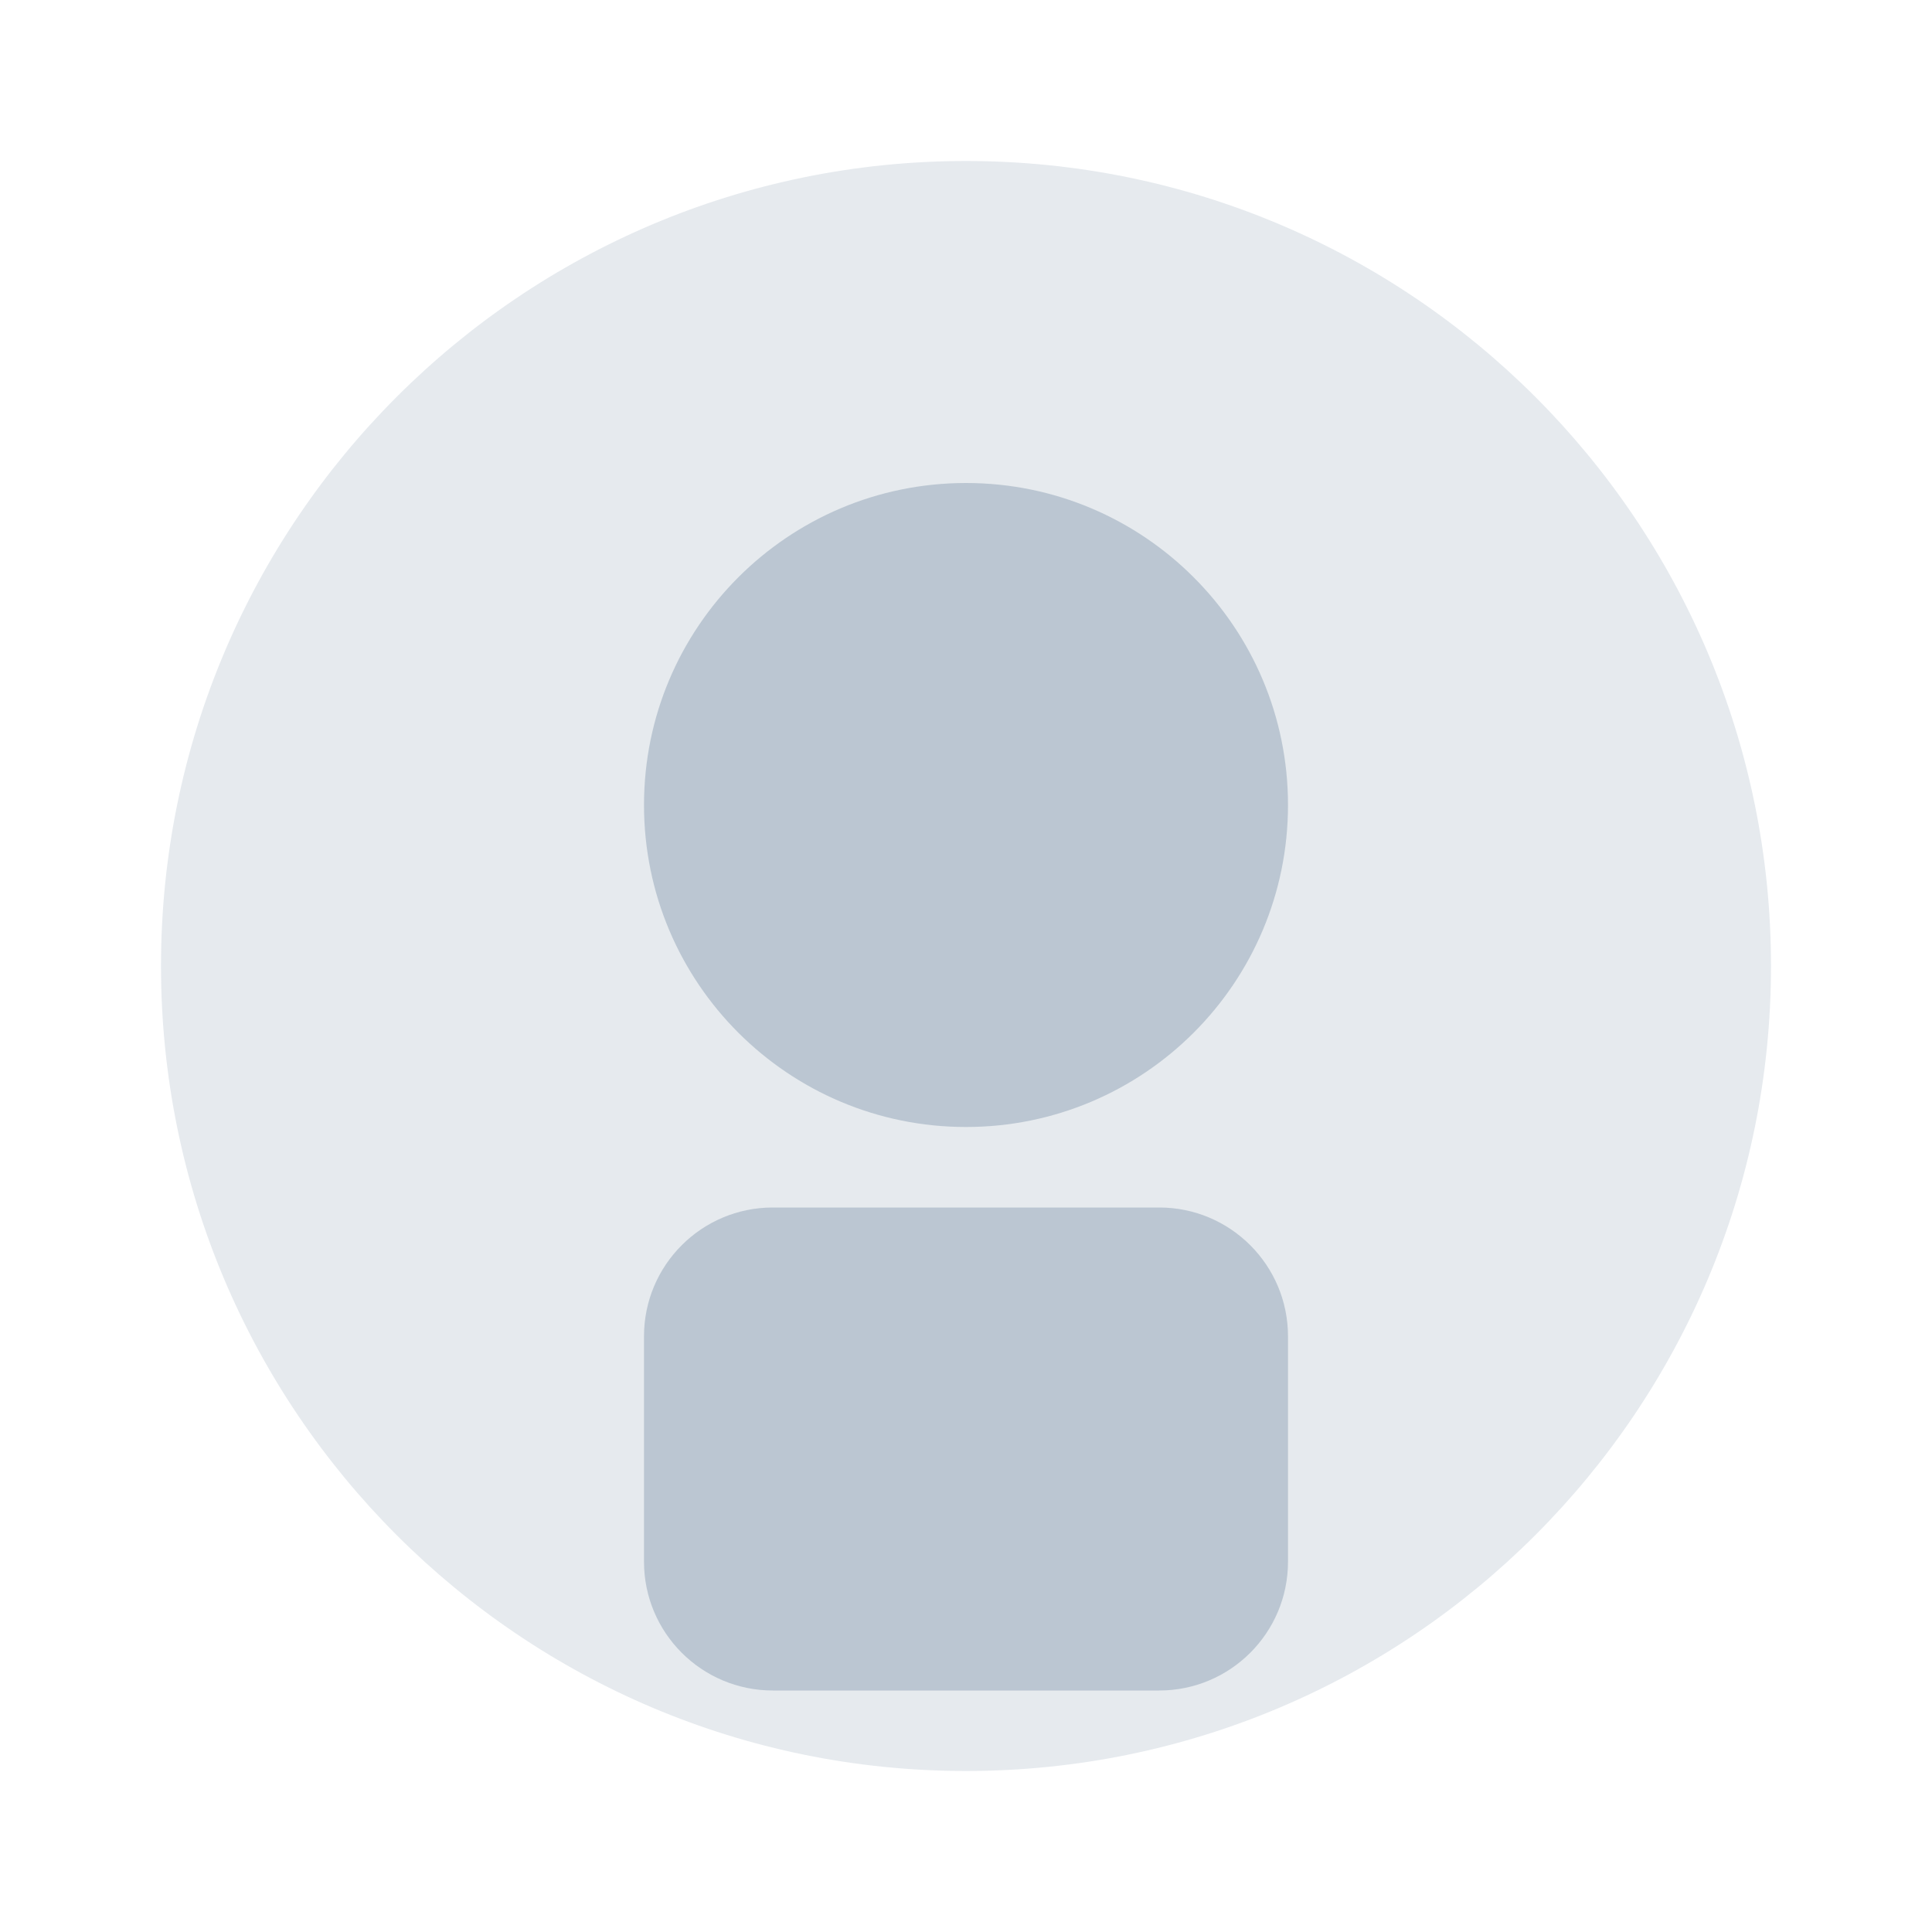
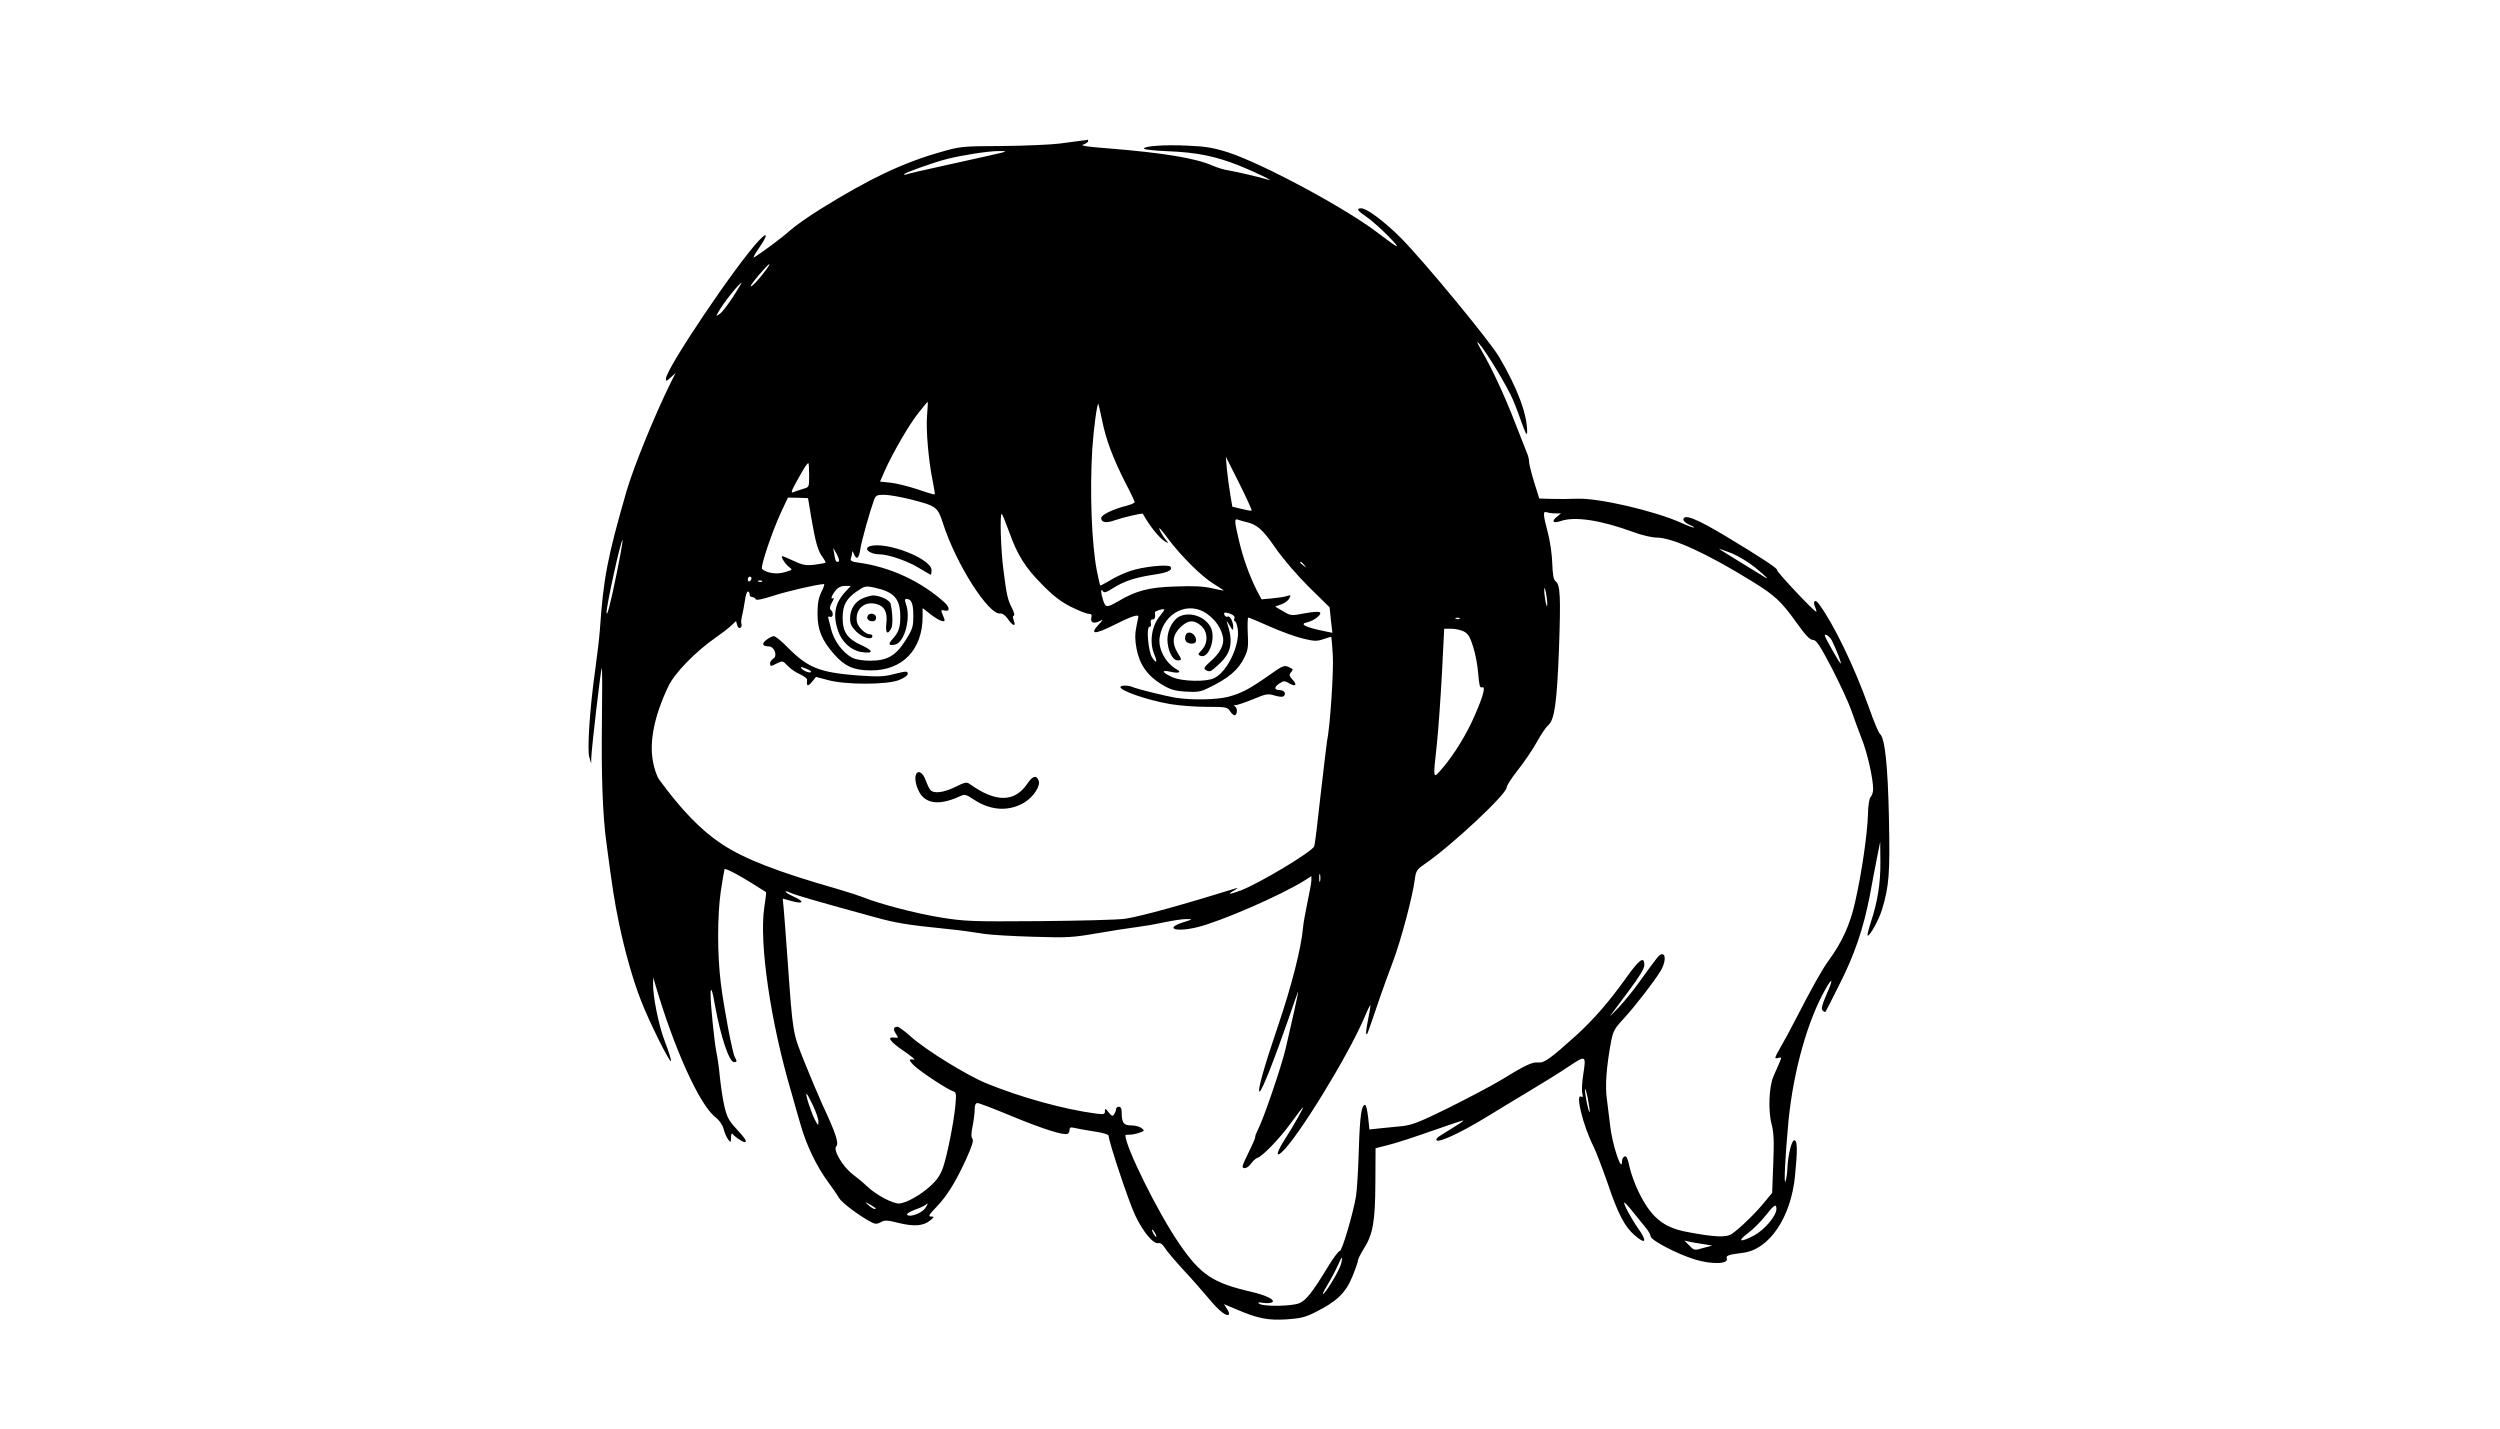
- <svg xmlns="http://www.w3.org/2000/svg" viewBox="0 0 120 120">
-   <circle cx="60" cy="60" r="50" fill="hsl(210, 25%, 45%)" opacity="0.15" />
-   <circle cx="60" cy="50" r="20" fill="hsl(210, 25%, 45%)" opacity="0.3" />
-   <rect x="40" y="75" width="40" height="30" rx="8" fill="hsl(210, 25%, 45%)" opacity="0.3" />
+ <svg xmlns="http://www.w3.org/2000/svg" version="1.0" viewBox="0 0 1344 768" preserveAspectRatio="xMidYMid meet">
+   <style>
+   #character_body {
+     animation: sad-sigh 3s ease-in-out infinite;
+     transform-box: fill-box;
+     transform-origin: center;
+   }
+ 
+   @keyframes sad-sigh {
+     0%, 100% { 
+       transform: translateY(0) scale(1, 1); 
+     }
+     50% { 
+       /* 약간 아래로 처지면서(translateY), 위아래로 눌림(scale) -&gt; 한숨 쉬는 느낌 */
+       transform: translateY(20px) scale(1.02, 0.95); 
+     }
+   }
+ </style>
+   <g transform="translate(0,768) scale(0.1,-0.1)" fill="#000000" stroke="none" fill-rule="evenodd" id="element-0">
+     <g id="character_body">
+       <path d="M5815 6924 c-16 -2 -70 -9 -120 -16 -49 -6 -189 -12 -310 -13 -214 -1 -223 -2 -330 -33 -201 -57 -382 -143 -641 -304 -65 -40 -140 -93 -168 -118 -43 -39 -151 -119 -193 -144 -7 -4 6 20 29 53 47 68 46 89 -1 39 -122 -128 -501 -691 -501 -744 0 -15 3 -14 26 7 l26 24 -26 -52 c-83 -167 -198 -448 -237 -581 -104 -360 -125 -471 -144 -747 -3 -44 -15 -141 -25 -215 -29 -205 -44 -428 -32 -470 l10 -35 1 35 c2 54 51 473 56 479 3 2 3 -126 1 -285 -4 -287 4 -510 24 -654 33 -252 44 -317 66 -425 31 -152 77 -315 120 -424 43 -112 156 -339 161 -325 2 6 -12 52 -32 103 -34 87 -66 247 -64 316 l1 30 10 -35 c102 -348 239 -651 325 -717 20 -15 37 -40 43 -62 5 -20 16 -45 24 -56 15 -19 15 -19 16 10 0 17 4 25 8 19 9 -13 54 -44 64 -44 17 0 6 18 -42 70 -42 45 -52 64 -66 124 -9 39 -19 109 -24 156 -4 47 -13 108 -19 135 -10 49 -31 252 -31 309 0 48 10 24 24 -60 30 -166 76 -304 102 -304 17 0 17 4 4 28 -13 25 -58 260 -75 397 -19 154 -19 359 0 494 9 58 18 112 20 118 3 10 103 -45 223 -123 2 -1 -2 -38 -9 -81 -29 -190 33 -616 146 -998 12 -44 35 -123 50 -175 32 -111 85 -220 148 -306 24 -33 50 -70 56 -82 13 -24 91 -84 158 -123 37 -21 44 -22 67 -10 23 13 35 12 99 -4 82 -20 132 -16 169 15 21 18 22 19 3 20 -16 0 -11 9 26 48 59 61 103 131 161 256 33 73 43 104 36 114 -8 8 -7 30 1 69 6 31 11 71 11 90 0 22 5 33 15 33 8 0 90 -31 183 -70 172 -71 284 -106 302 -95 6 3 10 13 10 22 0 11 6 14 23 10 12 -3 59 -12 105 -19 50 -7 82 -17 82 -24 0 -30 106 -348 141 -424 43 -92 100 -160 127 -153 11 2 23 -7 34 -25 10 -17 55 -70 100 -119 46 -49 108 -120 138 -156 54 -65 94 -96 106 -84 4 4 -1 18 -10 31 l-16 25 69 -29 c112 -48 167 -59 267 -53 74 5 100 11 154 38 116 58 163 103 199 189 17 41 31 81 31 88 0 8 14 36 30 62 51 79 63 147 64 357 l1 186 70 18 c39 9 144 44 235 76 90 32 166 57 167 55 2 -2 -28 -22 -66 -45 -39 -23 -73 -45 -76 -50 -25 -41 107 16 275 119 47 29 144 88 216 131 72 43 169 103 215 134 96 64 97 64 80 -45 -6 -39 -8 -82 -5 -97 5 -18 4 -24 -5 -19 -34 22 9 -155 65 -266 14 -28 48 -117 76 -197 55 -164 92 -235 144 -280 62 -55 72 -37 20 36 -36 51 -80 133 -74 138 2 2 24 -21 48 -52 25 -30 55 -68 68 -84 13 -15 25 -36 26 -46 2 -21 139 -93 235 -123 92 -29 187 -26 174 5 -5 15 8 20 88 30 141 18 257 190 279 413 14 141 13 192 -4 192 -15 0 -35 -86 -37 -154 -1 -23 -5 -52 -10 -66 -10 -31 -2 134 16 325 27 271 104 544 202 713 37 64 38 45 1 -37 -23 -54 -28 -75 -20 -83 7 -7 13 -10 16 -7 2 2 36 68 75 147 81 159 129 302 162 472 12 63 29 156 39 205 l18 90 1 -108 c1 -115 -15 -216 -53 -330 -12 -37 -19 -67 -15 -67 13 0 60 86 76 138 39 127 44 197 38 492 -6 288 -22 432 -48 454 -8 6 -35 72 -61 146 -78 218 -189 448 -269 555 -20 27 -33 12 -18 -21 6 -14 8 -24 4 -22 -19 8 -216 219 -210 224 6 7 -89 69 -268 177 -166 100 -235 127 -235 93 0 -7 14 -19 30 -26 17 -7 29 -14 27 -16 -2 -2 -33 9 -68 25 -142 64 -443 134 -559 130 -41 -2 -104 -2 -140 -1 l-65 2 -28 90 c-15 49 -27 98 -27 109 0 11 -4 30 -10 43 -5 13 -35 88 -66 168 -56 145 -125 293 -178 383 -15 26 -26 47 -23 47 13 0 123 -173 177 -280 13 -25 38 -88 56 -140 24 -68 33 -86 34 -64 1 95 -50 233 -150 404 -51 87 -407 518 -529 641 -89 89 -183 159 -213 159 -29 0 -21 -13 30 -47 26 -18 79 -65 117 -104 73 -75 59 -70 -55 17 -174 134 -621 374 -808 435 -79 25 -120 32 -218 36 -122 6 -234 -2 -234 -16 0 -5 57 -11 128 -14 157 -6 258 -27 386 -78 91 -37 195 -88 153 -75 -45 14 -176 44 -213 50 -22 3 -61 15 -86 26 -92 40 -262 68 -556 92 -119 9 -157 15 -138 21 14 5 26 13 26 18 0 5 -1 8 -2 8 -2 -1 -16 -4 -33 -5z m-430 -65 c-16 -4 -135 -31 -263 -59 -128 -28 -239 -53 -247 -57 -8 -3 -15 -3 -15 0 0 7 156 63 230 82 82 21 224 43 280 43 42 0 43 -1 15 -9z m-1264 -626 c-37 -51 -80 -97 -85 -92 -6 5 91 119 100 119 3 0 -4 -12 -15 -27z m-180 -149 c-27 -41 -59 -83 -71 -91 -22 -15 -22 -15 -9 8 23 44 114 159 126 159 1 0 -20 -34 -46 -76z m1043 -636 c-7 -77 8 -250 31 -358 7 -36 12 -66 10 -68 -1 -2 -43 10 -91 27 -49 16 -115 33 -146 36 l-57 6 25 57 c43 97 134 254 183 314 25 32 47 58 48 58 2 0 0 -33 -3 -72z m941 -28 c20 -102 59 -205 125 -335 28 -53 50 -100 50 -104 0 -5 -20 -14 -44 -20 -72 -18 -136 -49 -136 -66 0 -24 27 -29 73 -12 42 15 149 40 151 35 36 -66 91 -134 121 -150 19 -10 19 -10 4 8 -18 21 -42 64 -36 64 3 0 24 -25 47 -57 71 -94 180 -202 242 -240 32 -20 58 -37 58 -38 0 -1 -28 4 -62 12 -46 11 -100 14 -198 10 -144 -4 -212 -22 -313 -82 -56 -32 -63 -32 -76 6 -13 39 -15 71 -2 51 6 -11 19 -7 56 17 59 37 117 56 214 71 77 11 106 24 94 43 -9 15 -149 1 -218 -23 -33 -11 -82 -34 -109 -51 -27 -16 -50 -28 -51 -27 -2 2 -10 39 -19 83 -27 143 -38 420 -24 650 7 106 26 251 33 243 1 -2 10 -41 20 -88z m804 -485 c-3 -2 -27 2 -54 9 l-50 12 -11 65 c-6 35 -14 96 -18 134 l-6 70 72 -143 c39 -78 69 -144 67 -147z m-2379 190 c0 -64 0 -64 -32 -73 -18 -6 -42 -13 -52 -18 -16 -6 -13 5 19 62 38 69 54 94 61 94 2 0 4 -29 4 -65z m543 -129 c141 -36 148 -41 176 -128 70 -220 248 -498 309 -486 10 2 26 -10 40 -29 27 -40 46 -44 32 -8 -6 16 -6 25 0 25 6 0 2 17 -8 38 -25 48 -30 70 -47 204 -15 110 -21 317 -9 305 3 -3 21 -46 39 -96 45 -126 87 -193 180 -286 59 -60 100 -91 154 -118 40 -20 83 -37 94 -37 15 0 18 -5 14 -21 -7 -26 14 -34 45 -18 21 10 20 9 -6 -19 -50 -54 -21 -54 83 -2 87 44 131 60 131 45 0 -2 -5 -27 -11 -55 -8 -39 -8 -68 1 -117 16 -85 58 -145 133 -191 48 -29 69 -36 130 -40 61 -4 81 -1 118 17 112 53 167 99 200 169 18 37 21 56 17 128 -2 46 -1 84 3 84 4 0 56 -22 115 -48 60 -27 141 -56 179 -65 62 -15 75 -15 110 -3 22 8 41 13 42 12 1 -1 5 -44 8 -96 6 -83 -15 -394 -31 -465 -2 -11 -17 -139 -34 -285 -16 -146 -31 -272 -35 -280 -11 -29 -298 -201 -397 -238 -63 -23 -74 -22 -30 3 15 9 18 14 8 10 -297 -92 -512 -151 -596 -164 -36 -6 -243 -11 -460 -13 -370 -3 -404 -1 -535 20 -130 21 -332 74 -414 108 -20 8 -81 28 -136 44 -326 93 -506 163 -627 244 -109 72 -217 184 -335 346 -12 17 -27 61 -33 98 -20 108 9 247 83 402 33 71 145 186 254 262 32 22 70 51 84 65 l26 24 6 -21 c3 -13 10 -19 17 -15 6 4 9 13 6 20 -3 8 -1 28 4 47 4 18 11 54 15 81 3 26 10 47 16 47 5 0 9 -7 9 -15 0 -8 6 -15 14 -15 8 0 16 -5 18 -11 3 -8 36 -1 98 19 78 25 239 62 270 62 4 0 -2 -19 -14 -42 -16 -33 -21 -62 -21 -118 0 -86 23 -142 89 -217 57 -65 106 -87 196 -87 171 -2 280 111 280 290 l0 45 46 -36 c49 -37 81 -46 70 -20 -3 8 -9 22 -13 32 -5 13 -2 15 15 11 29 -8 29 16 0 43 -126 114 -293 191 -461 214 -38 5 -47 10 -43 22 3 8 6 22 7 31 0 12 3 10 9 -5 15 -36 27 -27 35 24 6 44 53 209 74 266 9 24 16 27 54 27 25 0 87 -11 140 -24z m-532 -97 c23 -135 37 -184 62 -215 10 -14 17 -27 15 -29 -2 -2 -29 -7 -59 -11 -47 -5 -64 -2 -111 20 -30 14 -58 26 -62 26 -12 0 16 -44 37 -59 19 -14 18 -15 -24 -27 -42 -13 -95 -6 -122 17 -11 9 53 199 101 303 l38 81 54 -1 54 -2 17 -103z m4001 21 l30 0 -23 -19 c-31 -25 -19 -36 22 -22 76 26 214 5 389 -59 45 -17 101 -30 126 -30 85 0 272 -86 516 -237 120 -74 154 -106 235 -219 50 -70 73 -94 89 -94 18 0 36 -26 102 -152 43 -84 91 -187 105 -228 14 -41 39 -109 55 -150 30 -74 62 -215 62 -272 0 -16 -6 -35 -13 -42 -8 -8 -14 -45 -15 -97 -3 -101 -33 -311 -69 -469 -27 -121 -70 -215 -143 -315 -35 -48 -87 -141 -182 -325 -24 -47 -59 -112 -78 -144 -31 -55 -32 -59 -12 -54 21 6 21 5 7 -28 -8 -19 -22 -51 -31 -71 -24 -55 -29 -185 -10 -256 12 -45 14 -90 9 -214 l-6 -156 -43 -52 c-46 -57 -131 -139 -173 -168 -30 -21 -94 -18 -241 10 -130 24 -196 80 -264 222 -18 38 -39 96 -46 129 -9 44 -16 59 -26 55 -8 -3 -14 -15 -14 -26 0 -69 -54 94 -64 193 -4 36 -12 98 -17 138 -11 74 -3 179 23 317 10 51 19 68 68 120 59 64 162 197 198 256 25 42 29 89 8 89 -15 0 -20 -6 -120 -145 -31 -44 -82 -107 -113 -140 -31 -33 -52 -53 -46 -45 6 8 50 67 97 130 60 80 86 123 86 142 0 50 -26 32 -100 -72 -90 -126 -173 -221 -266 -306 -140 -126 -172 -149 -204 -146 -32 4 -70 -14 -202 -95 -51 -31 -177 -97 -279 -148 -156 -77 -197 -93 -250 -99 -35 -3 -89 -9 -121 -12 l-56 -6 -7 66 c-4 36 -11 66 -16 66 -20 0 -28 -55 -34 -241 -3 -107 -10 -219 -15 -249 -16 -96 -75 -295 -87 -295 -7 0 -36 -39 -65 -87 -84 -138 -116 -178 -153 -194 -40 -17 -193 -19 -215 -3 -11 8 -6 9 20 5 19 -3 41 -2 49 3 19 12 -30 37 -111 56 -209 48 -274 92 -389 260 -113 164 -289 520 -289 582 0 2 11 3 24 3 14 0 37 5 53 11 27 10 27 11 9 25 -11 8 -36 14 -57 14 -39 0 -49 14 -49 73 0 17 -5 27 -15 27 -8 0 -15 -6 -15 -12 0 -7 -5 -20 -10 -28 -9 -13 -13 -11 -30 10 -17 22 -20 23 -20 6 0 -17 -5 -18 -52 -12 -167 22 -403 87 -585 162 -104 42 -327 180 -405 250 -33 30 -66 54 -73 54 -22 0 -25 -13 -9 -37 15 -24 15 -24 -8 -21 -43 6 -24 -22 52 -73 41 -28 65 -49 53 -46 -30 7 -29 -4 5 -35 34 -32 176 -125 204 -134 19 -6 20 -11 14 -78 -9 -93 -43 -263 -66 -332 -14 -40 -33 -68 -67 -99 -54 -50 -135 -95 -171 -95 -35 0 -121 46 -167 89 -22 21 -59 52 -82 69 -54 42 -106 131 -87 150 15 15 -3 71 -74 222 -21 47 -65 150 -97 230 -64 161 -62 145 -91 550 -9 124 -18 248 -21 277 l-5 52 51 -14 c64 -17 67 -1 5 26 -25 12 -43 23 -41 26 3 2 14 0 25 -6 18 -10 149 -48 452 -131 119 -33 176 -42 400 -65 62 -6 124 -15 195 -26 33 -5 150 -12 260 -15 184 -6 211 -4 345 19 80 14 172 28 205 32 33 4 100 15 150 26 49 10 105 19 125 18 34 0 33 -1 -18 -17 -104 -33 -44 -55 73 -27 126 30 451 172 576 250 l39 25 0 -22 c0 -13 -10 -66 -21 -118 -11 -52 -22 -114 -24 -137 -9 -107 -61 -313 -136 -533 -73 -214 -112 -353 -97 -348 13 5 79 172 154 388 29 85 53 152 53 149 1 -7 -37 -177 -68 -309 -22 -93 -120 -381 -148 -432 -9 -18 -16 -36 -15 -41 1 -4 -14 -39 -33 -77 -19 -38 -35 -74 -35 -80 0 -19 30 -10 46 15 9 13 24 27 33 30 28 8 120 104 179 185 30 41 59 80 65 85 14 14 -48 -96 -95 -169 -43 -67 -52 -101 -18 -71 88 79 359 522 446 727 15 37 30 66 31 64 2 -2 -4 -36 -12 -76 -8 -40 -13 -75 -10 -78 5 -6 3 -11 59 153 24 72 63 178 85 237 41 107 105 347 117 440 6 46 11 54 52 82 147 101 442 377 442 413 0 10 27 51 59 92 33 41 79 109 102 150 23 42 51 83 62 92 34 28 47 121 58 409 10 284 7 347 -18 365 -11 8 -16 35 -18 96 -1 46 -12 121 -24 166 -26 99 -27 117 -5 109 9 -3 29 -6 46 -6z m-1664 -46 c59 -13 89 -39 157 -137 41 -60 116 -147 181 -212 l112 -110 7 -69 8 -68 -34 7 c-111 22 -146 40 -103 49 36 8 79 40 71 53 -4 6 -33 5 -82 -4 -74 -14 -75 -14 -117 11 l-43 25 33 12 c18 6 37 20 43 32 10 18 9 19 -12 13 -13 -5 -50 -10 -81 -13 l-56 -5 -28 53 c-39 79 -72 171 -94 266 -24 103 -25 117 -4 109 9 -3 28 -9 42 -12z m-3383 -278 c-33 -163 -53 -238 -54 -209 -2 34 78 397 86 390 2 -3 -12 -84 -32 -181z m1194 65 c-15 -5 -18 1 -24 40 l-6 34 20 -35 c10 -19 15 -37 10 -39z m4800 45 c34 -14 91 -48 127 -77 67 -55 83 -74 37 -43 -16 10 -75 46 -132 81 -57 35 -102 63 -99 63 2 0 32 -11 67 -24z m-2298 -63 c13 -16 12 -17 -3 -4 -10 7 -18 15 -18 17 0 8 8 3 21 -13z m-2971 -72 c0 -6 -4 -13 -10 -16 -5 -3 -10 1 -10 9 0 9 5 16 10 16 6 0 10 -4 10 -9z m57 -17 c-3 -3 -12 -4 -19 -1 -8 3 -5 6 6 6 11 1 17 -2 13 -5z m447 -56 c-56 -61 -68 -124 -38 -211 20 -58 69 -103 123 -112 68 -11 69 6 3 36 -76 34 -102 71 -102 147 0 68 19 103 75 142 44 30 48 31 96 21 106 -23 139 -60 139 -156 0 -59 -9 -85 -43 -122 -24 -27 -19 -36 16 -28 51 13 85 145 57 219 -7 20 -6 26 3 26 27 0 37 -25 37 -90 0 -61 -4 -72 -42 -133 -54 -84 -98 -109 -193 -109 -36 0 -75 7 -92 15 -54 29 -102 94 -117 162 -4 17 -9 38 -12 47 -4 13 -1 16 9 12 17 -6 19 26 2 38 -6 5 -4 19 7 38 10 17 13 28 8 25 -17 -11 -11 11 11 39 14 18 30 26 52 26 l31 0 -30 -32z m3774 -68 c0 -16 -3 -11 -9 15 -4 22 -8 51 -7 65 0 16 3 11 9 -15 4 -22 8 -51 7 -65z m-2081 -60 c-46 -54 -59 -141 -32 -207 19 -44 13 -54 -11 -18 -21 33 -33 165 -14 165 7 0 10 8 7 20 -3 13 0 20 9 20 12 0 16 9 13 38 0 7 43 21 50 16 2 -2 -8 -17 -22 -34z m252 10 c48 -35 76 -77 86 -127 7 -40 -16 -85 -72 -133 -28 -25 -33 -34 -22 -41 22 -14 27 -12 74 32 66 61 76 119 41 224 -4 11 2 4 13 -15 18 -31 20 -32 21 -12 0 29 -18 64 -30 57 -9 -6 -25 13 -17 21 2 2 17 0 32 -6 18 -7 25 -15 21 -25 -3 -8 -2 -15 3 -15 5 0 11 -18 15 -41 13 -84 -54 -228 -125 -264 -42 -22 -173 -19 -225 4 -58 26 -64 41 -13 30 46 -11 64 -3 34 13 -61 35 -102 114 -90 176 23 130 155 193 254 122z m1358 -26 c-3 -3 -12 -4 -19 -1 -8 3 -5 6 6 6 11 1 17 -2 13 -5z m23 -69 c23 -12 33 -29 50 -83 12 -37 24 -102 27 -145 5 -62 9 -77 20 -72 21 7 9 -41 -37 -147 -44 -103 -111 -212 -174 -286 -54 -63 -53 -70 -31 132 8 77 20 247 27 378 l12 238 38 0 c22 0 52 -7 68 -15z m1978 -48 c25 -51 52 -120 48 -124 -4 -4 -86 141 -86 151 0 13 28 -7 38 -27z m-2751 -1294 c-3 -10 -5 -2 -5 17 0 19 2 27 5 18 2 -10 2 -26 0 -35z m1449 -1241 c-6 -5 -26 95 -25 121 0 12 7 -9 15 -47 7 -39 12 -72 10 -74z m-4176 36 c17 -35 30 -74 30 -88 -1 -23 -2 -23 -19 10 -20 38 -53 140 -45 140 3 0 18 -28 34 -62z m330 -548 c8 -5 10 -10 4 -10 -7 0 -22 9 -35 21 -19 16 -20 18 -4 10 11 -6 27 -15 35 -21z m274 -5 c-17 -26 -82 -51 -97 -36 -5 5 12 16 40 27 26 9 52 21 58 26 16 14 16 9 -1 -17z m4576 -4 c0 -38 -64 -113 -122 -144 -75 -39 -91 -31 -29 15 27 20 68 62 92 92 47 60 59 67 59 37z m-3340 -131 c6 -11 8 -20 6 -20 -3 0 -10 9 -16 20 -6 11 -8 20 -6 20 3 0 10 -9 16 -20z m2945 -58 l50 -8 -48 -13 c-48 -14 -49 -14 -75 13 l-27 27 25 -6 c14 -3 48 -9 75 -13z m-1946 -109 c-10 -36 -89 -166 -97 -159 -2 2 11 26 27 53 17 27 40 71 51 96 25 57 32 60 19 10z" id="element-2" />
+       <path d="M4678 4744 c-40 -12 -2 -44 50 -44 47 0 152 -36 215 -75 32 -19 59 -35 61 -35 2 0 4 11 4 25 0 61 -241 155 -330 129z" id="element-3" />
+       <path d="M4120 4240 c-27 -20 -21 -35 13 -35 30 0 49 -52 24 -66 -9 -6 -17 -17 -17 -24 0 -19 4 -19 39 0 27 13 30 13 55 -14 15 -16 45 -37 67 -46 21 -10 39 -23 38 -29 -4 -36 3 -39 25 -13 l23 28 64 -17 c94 -26 316 -26 382 0 26 10 47 25 47 32 0 18 -5 17 -79 -1 -50 -13 -82 -14 -193 -6 -202 16 -265 41 -373 150 -33 34 -66 61 -75 61 -8 0 -26 -9 -40 -20z m240 -171 c0 -11 -38 2 -50 16 -10 11 -6 12 19 2 17 -6 31 -14 31 -18z" id="element-4" />
+       <path d="M6820 4048 c-106 -74 -144 -94 -217 -114 -63 -16 -195 -19 -283 -5 -54 9 -200 45 -230 57 -22 10 -61 11 -66 2 -11 -18 139 -71 266 -93 47 -8 135 -15 196 -15 108 0 112 -1 128 -25 9 -14 21 -23 26 -20 14 9 12 42 -2 48 -8 3 -5 6 5 6 10 1 52 15 94 32 69 29 78 31 115 20 27 -8 44 -9 50 -3 14 14 1 32 -22 32 -30 0 -32 16 -3 35 24 16 28 16 53 2 35 -21 46 -10 19 19 -18 20 -20 26 -9 39 7 8 11 16 9 18 -45 25 -43 26 -129 -35z" id="element-5" />
+       <path d="M4639 4464 c-43 -18 -69 -59 -69 -109 0 -29 8 -45 34 -71 33 -33 86 -47 86 -24 0 6 -6 10 -14 10 -23 0 -63 38 -69 66 -12 67 38 114 104 97 45 -12 61 -45 54 -105 -6 -51 6 -64 26 -27 10 19 8 83 -3 133 -5 20 -56 44 -93 45 -11 0 -36 -7 -56 -15z" id="element-6" />
+       <path d="M4665 4370 c-9 -15 4 -30 26 -30 12 0 19 7 19 20 0 21 -33 29 -45 10z" id="element-7" />
+       <path d="M6348 4369 c-40 -15 -72 -73 -72 -128 1 -57 27 -111 54 -111 25 0 25 2 0 42 -31 51 -26 94 14 134 41 41 74 44 113 10 37 -32 39 -93 4 -130 -22 -23 -22 -26 -7 -32 45 -17 85 97 54 155 -29 54 -103 82 -160 60z" id="element-8" />
+       <path d="M6374 4265 c-10 -25 4 -45 31 -45 17 0 25 5 25 18 0 36 -45 57 -56 27z" id="element-9" />
+       <path d="M4924 3515 c-9 -23 3 -73 26 -106 39 -53 111 -56 212 -9 24 11 31 10 74 -19 92 -60 189 -65 273 -14 47 29 86 89 75 116 -12 32 -33 26 -61 -16 -68 -101 -170 -102 -308 -3 -18 13 -26 12 -80 -15 -64 -31 -116 -37 -134 -15 -6 7 -17 31 -25 52 -14 41 -42 57 -52 29z" id="element-10" />
+     </g>
+   </g>
</svg>
